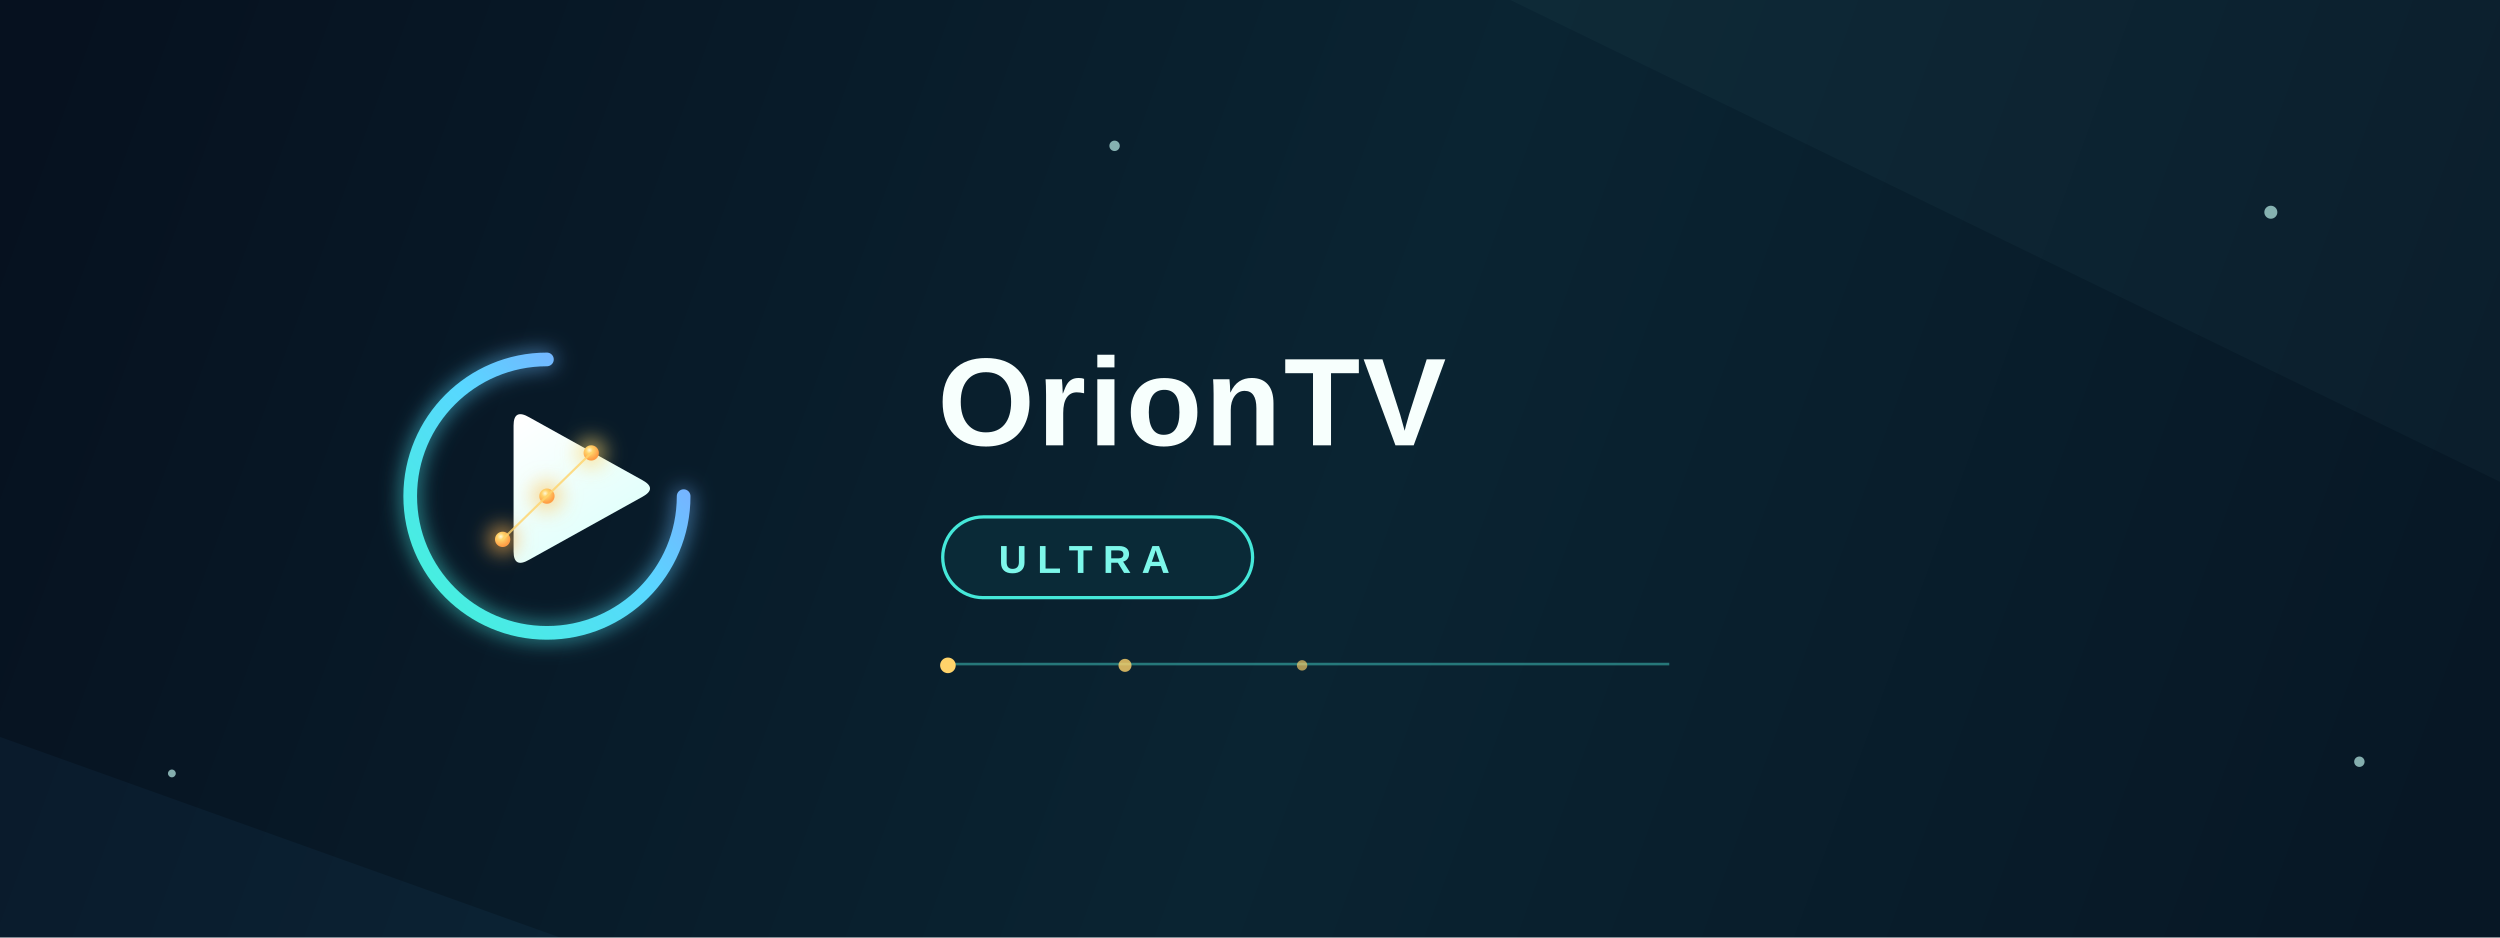
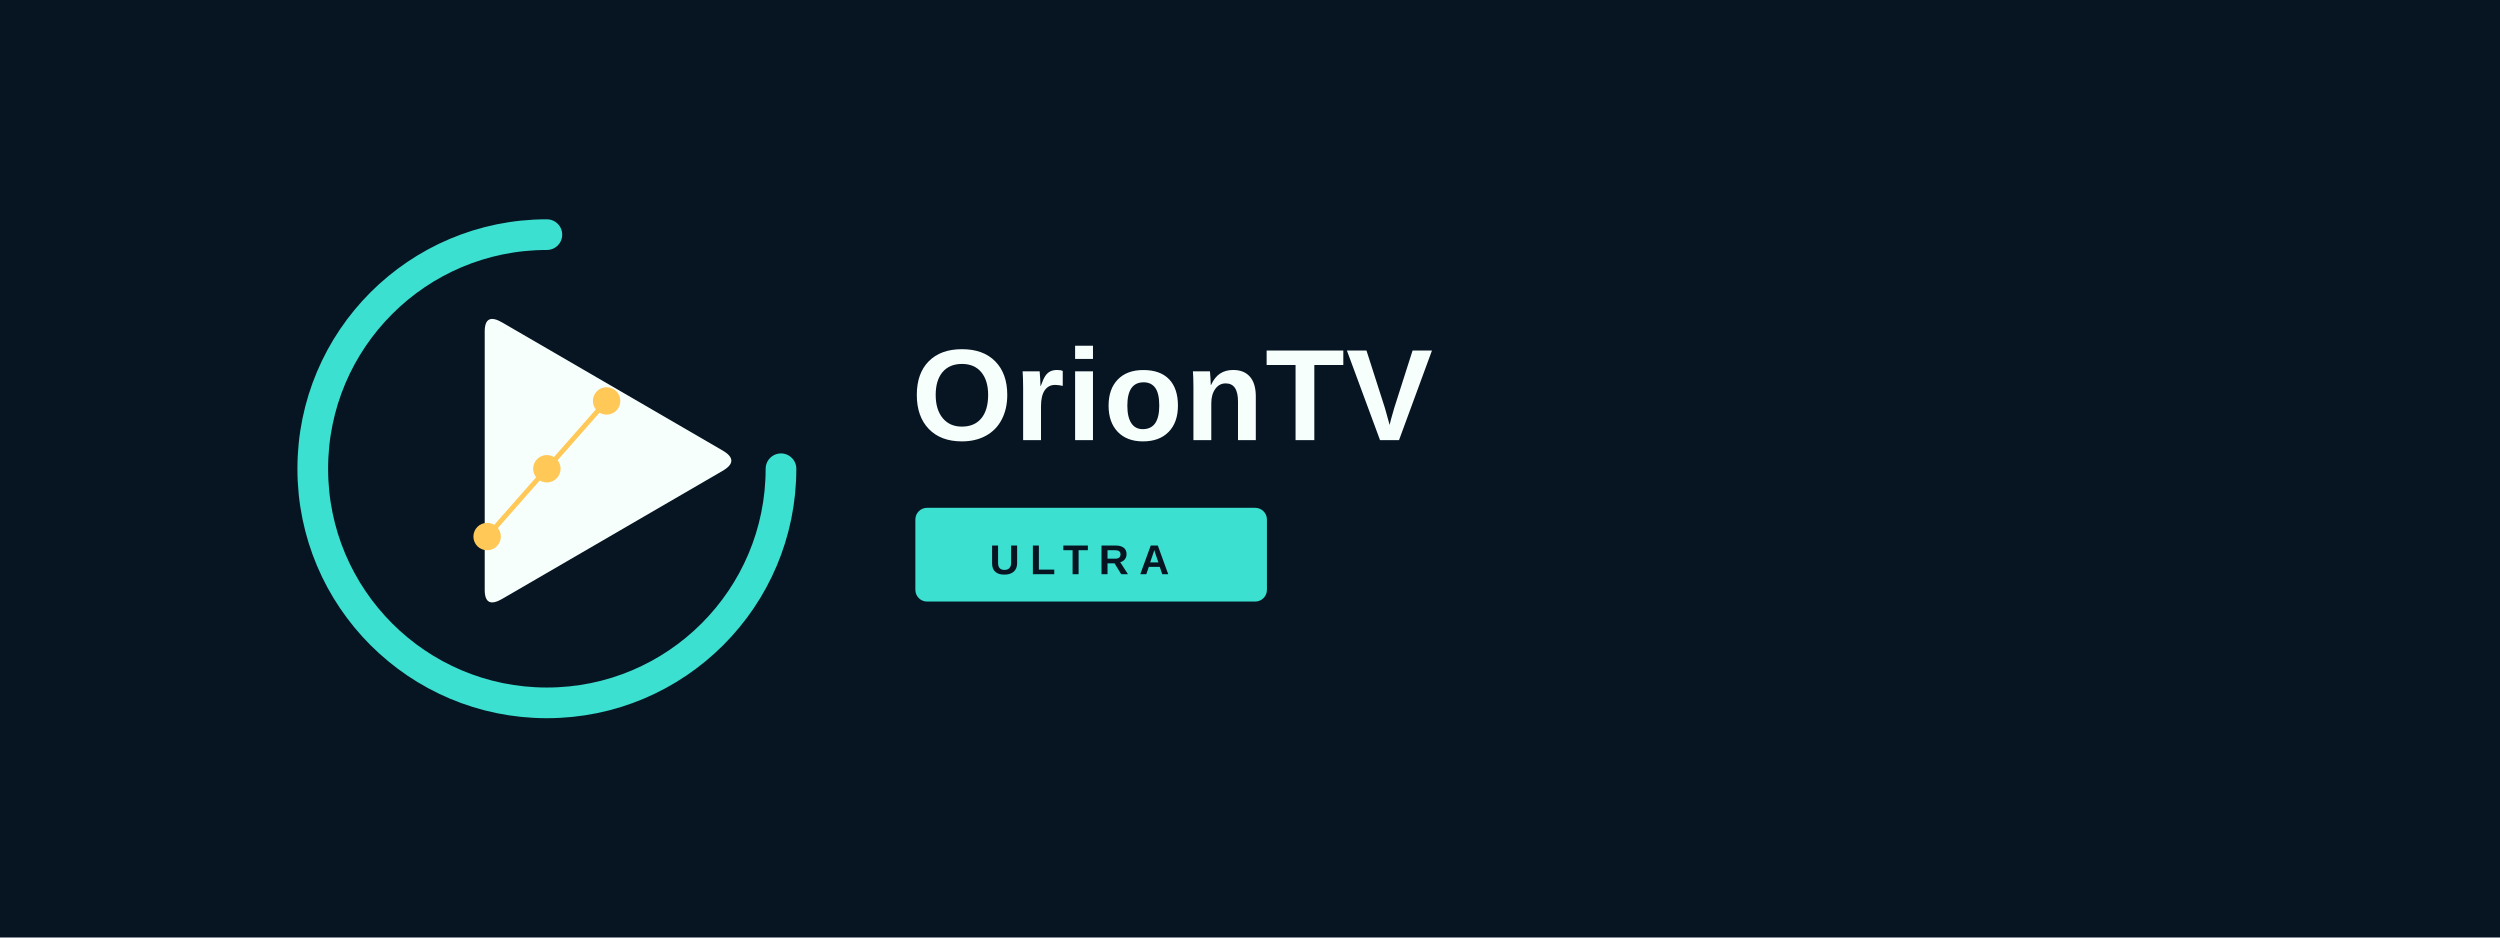
<svg xmlns="http://www.w3.org/2000/svg" width="1920" height="720" viewBox="0 0 1920 720">
-   <defs>
-     <linearGradient id="background" x1="40" y1="30" x2="1850" y2="690" gradientUnits="userSpaceOnUse">
-       <stop stop-color="#06111F" />
-       <stop offset="0.55" stop-color="#0A2432" />
-       <stop offset="1" stop-color="#071725" />
-     </linearGradient>
-     <radialGradient id="halo" cx="0" cy="0" r="1" gradientTransform="translate(570 350) rotate(90) scale(350 820)">
-       <stop stop-color="#25D8CF" stop-opacity="0.24" />
-       <stop offset="1" stop-color="#25D8CF" stop-opacity="0" />
-     </radialGradient>
-     <linearGradient id="orbit" x1="284" y1="712" x2="744" y2="292" gradientUnits="userSpaceOnUse">
-       <stop stop-color="#44F2DB" />
-       <stop offset="0.52" stop-color="#58D7FF" />
-       <stop offset="1" stop-color="#8B9BFF" />
-     </linearGradient>
-     <linearGradient id="play" x1="462" y1="374" x2="647" y2="644" gradientUnits="userSpaceOnUse">
-       <stop stop-color="#FFFFFF" />
-       <stop offset="1" stop-color="#D9FFFA" />
-     </linearGradient>
-     <radialGradient id="star" cx="0" cy="0" r="1" gradientTransform="translate(0.38 0.32) scale(0.62)">
-       <stop stop-color="#FFF8D6" />
-       <stop offset="0.35" stop-color="#FFD36A" />
-       <stop offset="1" stop-color="#FF9E45" />
-     </radialGradient>
-     <filter id="softGlow" x="-60%" y="-60%" width="220%" height="220%">
-       <feGaussianBlur stdDeviation="18" />
-     </filter>
-   </defs>
-   <rect width="1920" height="720" fill="url(#background)" />
-   <rect width="1920" height="720" fill="url(#halo)" />
-   <path d="M1160 0H1920V370L1160 0Z" fill="#7EEFE5" opacity="0.035" />
-   <path d="M0 566L430 720H0V566Z" fill="#3DAEFC" opacity="0.05" />
-   <g fill="#C8FFF8" opacity="0.65">
-     <circle cx="856" cy="112" r="4" />
-     <circle cx="1744" cy="163" r="5" />
-     <circle cx="1812" cy="585" r="4" />
-     <circle cx="132" cy="594" r="3" />
-   </g>
-   <g transform="translate(205 166) scale(0.42)">
-     <path d="M512 262A250 250 0 1 0 762 512" fill="none" stroke="url(#orbit)" stroke-width="32" stroke-linecap="round" filter="url(#softGlow)" opacity="0.55" />
-     <path d="M512 262A250 250 0 1 0 762 512" fill="none" stroke="url(#orbit)" stroke-width="25" stroke-linecap="round" />
-     <path d="M451 613Q451 645 480 628L687 513Q714 498 687 483L480 368Q451 351 451 383Z" fill="url(#play)" />
-     <g filter="url(#softGlow)" opacity="0.75">
-       <circle cx="431" cy="591" r="25" fill="#FFB34E" />
-       <circle cx="512" cy="512" r="25" fill="#FFC65C" />
-       <circle cx="593" cy="433" r="25" fill="#FFD86E" />
-     </g>
-     <g>
-       <circle cx="431" cy="591" r="14" fill="url(#star)" />
-       <circle cx="512" cy="512" r="14" fill="url(#star)" />
-       <circle cx="593" cy="433" r="14" fill="url(#star)" />
-     </g>
-     <path d="M431 591L512 512L593 433" fill="none" stroke="#FFD36A" stroke-width="4" stroke-linecap="round" stroke-linejoin="round" opacity="0.8" />
+   <rect width="1920" height="720" fill="#071523" />
+   <g transform="translate(420 360) scale(0.62) translate(-512 -512)">
+     <path d="M512 222A290 290 0 1 0 802 512" fill="none" stroke="#3BE0D0" stroke-width="38" stroke-linecap="round" />
+     <path d="M435 662Q435 686 457 673L729 515Q752 502 729 489L457 331Q435 318 435 342Z" fill="#F7FFFD" />
+     <path d="M438 596L512 512L586 428" fill="none" stroke="#FFC857" stroke-width="6" stroke-linecap="round" stroke-linejoin="round" />
+     <circle cx="438" cy="596" r="17" fill="#FFC857" />
+     <circle cx="512" cy="512" r="17" fill="#FFC857" />
+     <circle cx="586" cy="428" r="17" fill="#FFC857" />
  </g>
  <g font-family="Avenir Next, Helvetica Neue, Arial, sans-serif">
-     <text x="720" y="342" fill="#F7FFFD" font-size="96" font-weight="700" letter-spacing="2">OrionTV</text>
-     <rect x="724" y="397" width="238" height="62" rx="31" fill="#0A2A37" stroke="#45E8D9" stroke-width="2.5" />
-     <text x="767" y="440" fill="#7DF7EA" font-size="30" font-weight="700" letter-spacing="8">ULTRA</text>
-     <path d="M724 510H1282" stroke="#4ADFD4" stroke-width="2" opacity="0.45" />
-     <circle cx="728" cy="511" r="6" fill="#FFD36A" />
-     <circle cx="864" cy="511" r="5" fill="#FFD36A" opacity="0.8" />
-     <circle cx="1000" cy="511" r="4" fill="#FFD36A" opacity="0.65" />
+     <text x="700" y="338" fill="#F7FFFD" font-size="100" font-weight="700" letter-spacing="1">OrionTV</text>
+     <rect x="703" y="390" width="270" height="72" rx="9" fill="#3BE0D0" />
+     <text x="760" y="441" fill="#071523" font-size="32" font-weight="800" letter-spacing="8">ULTRA</text>
  </g>
</svg>
